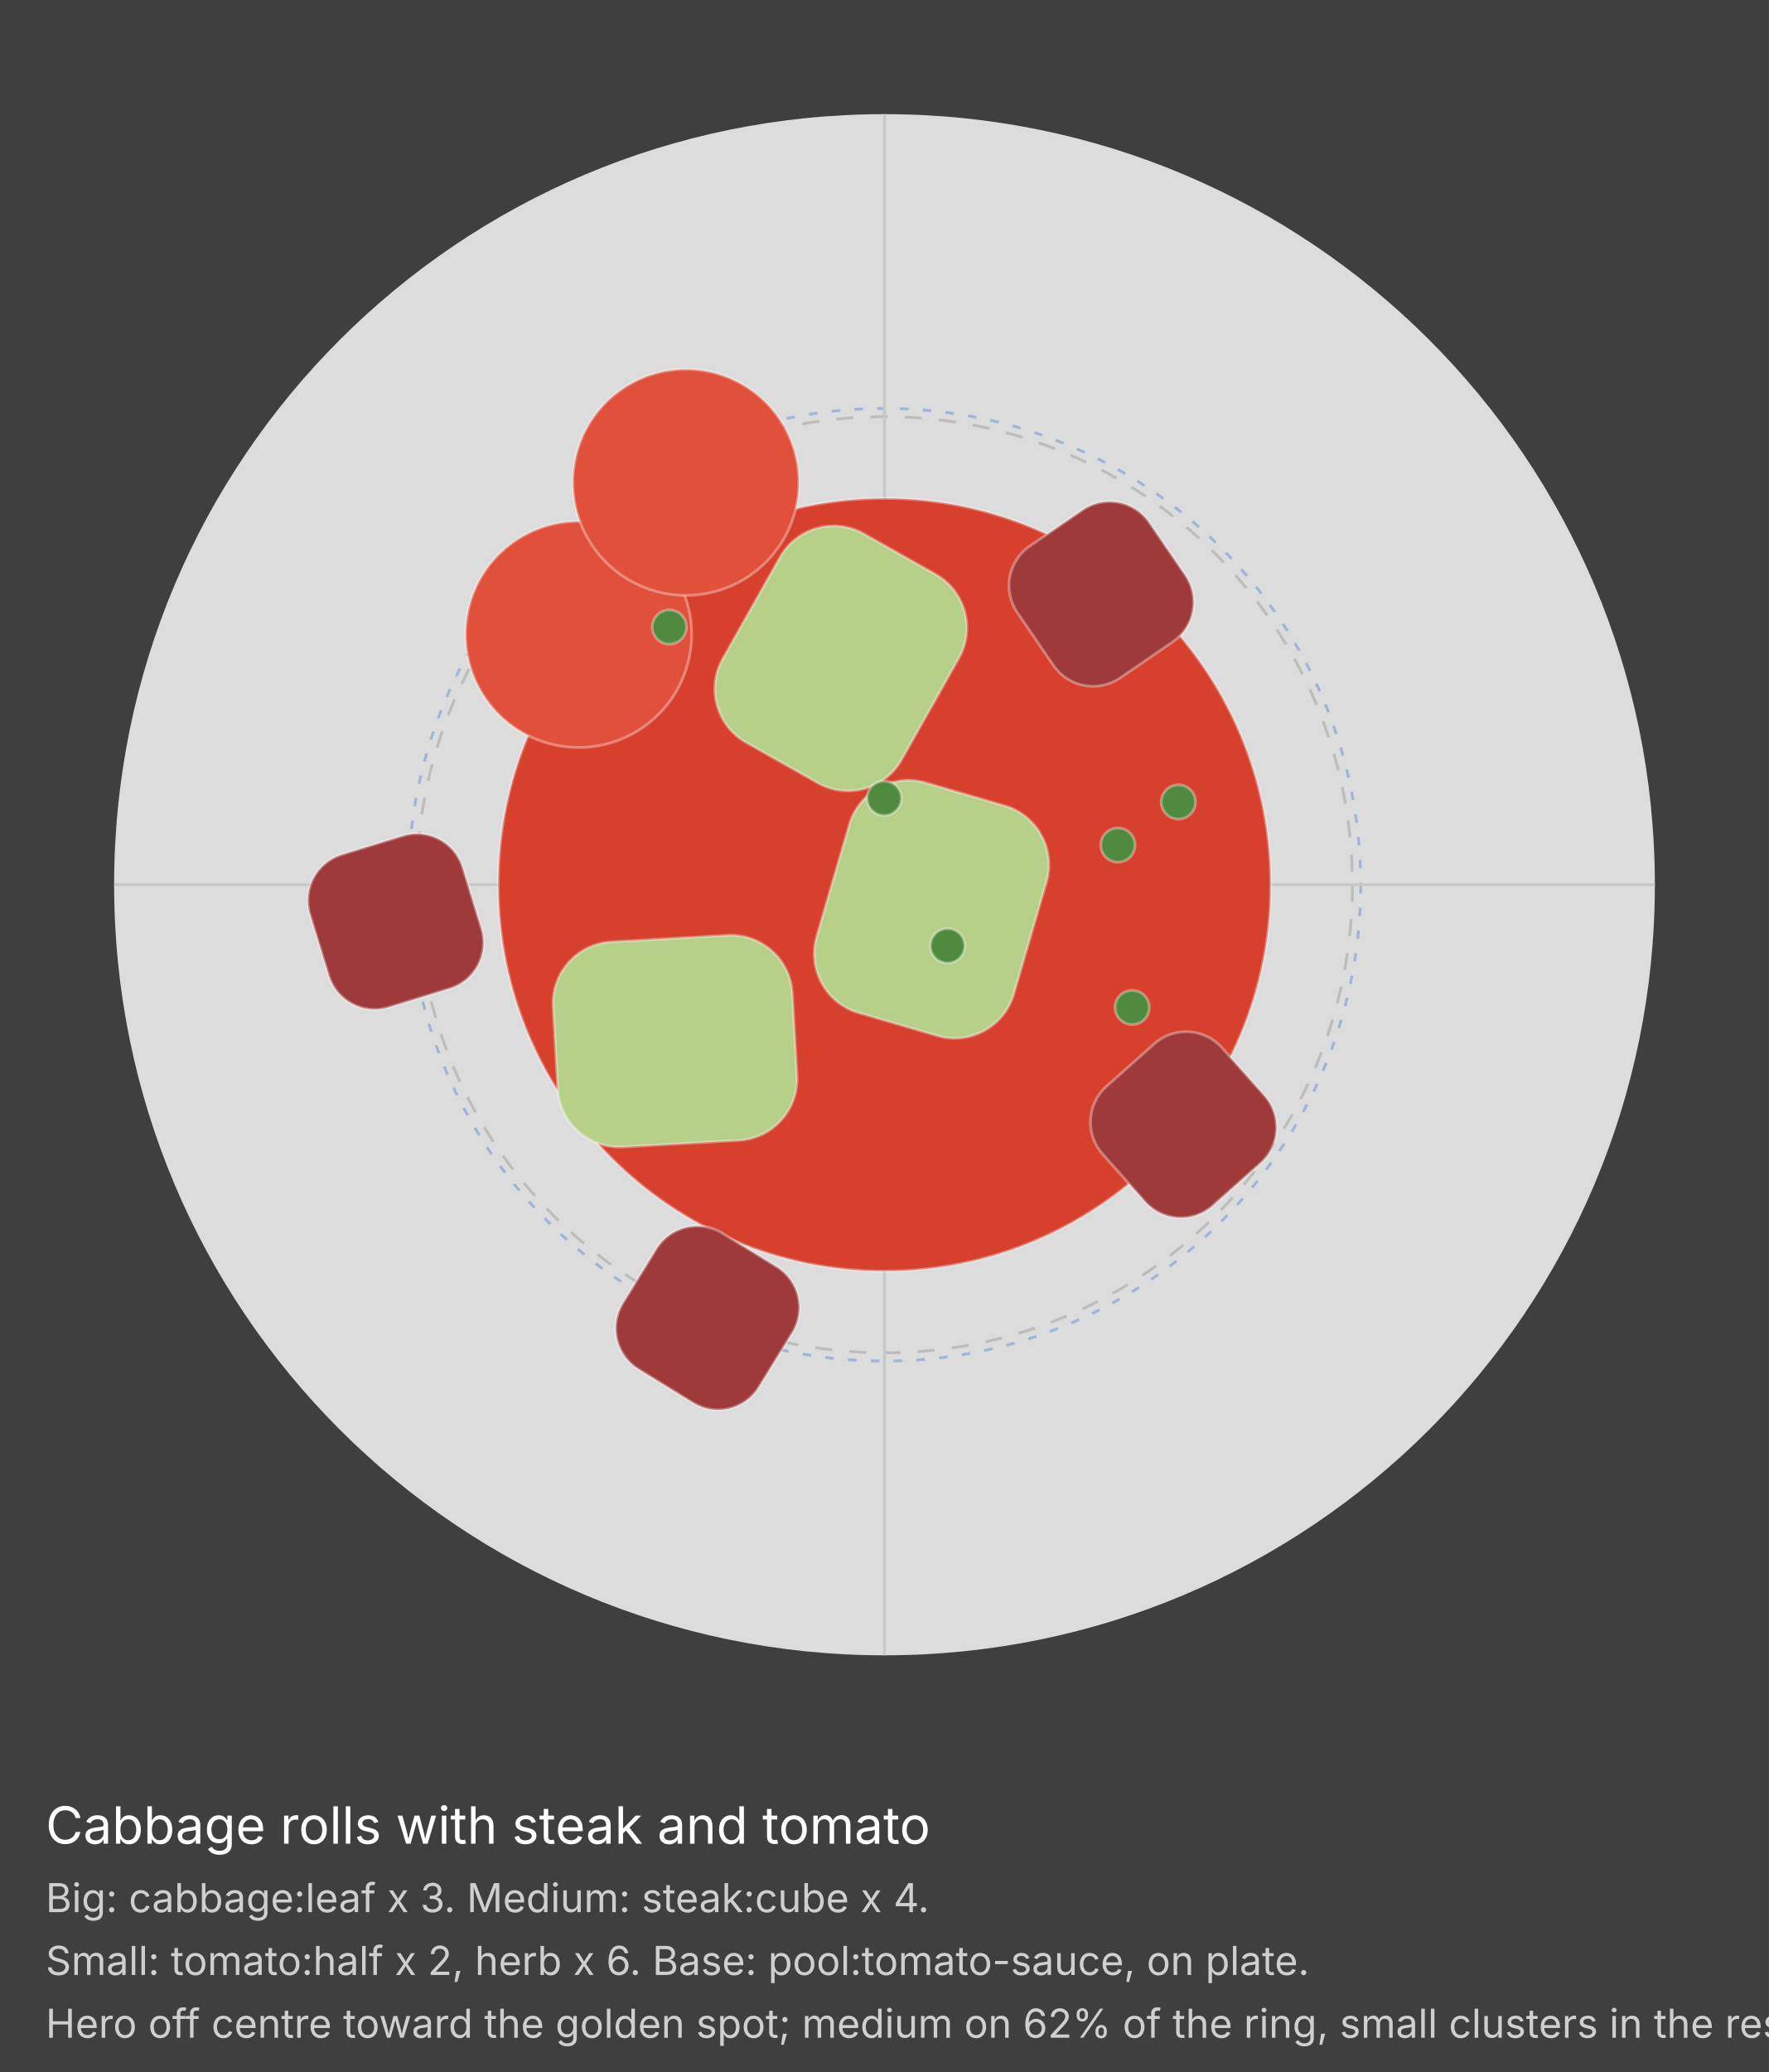
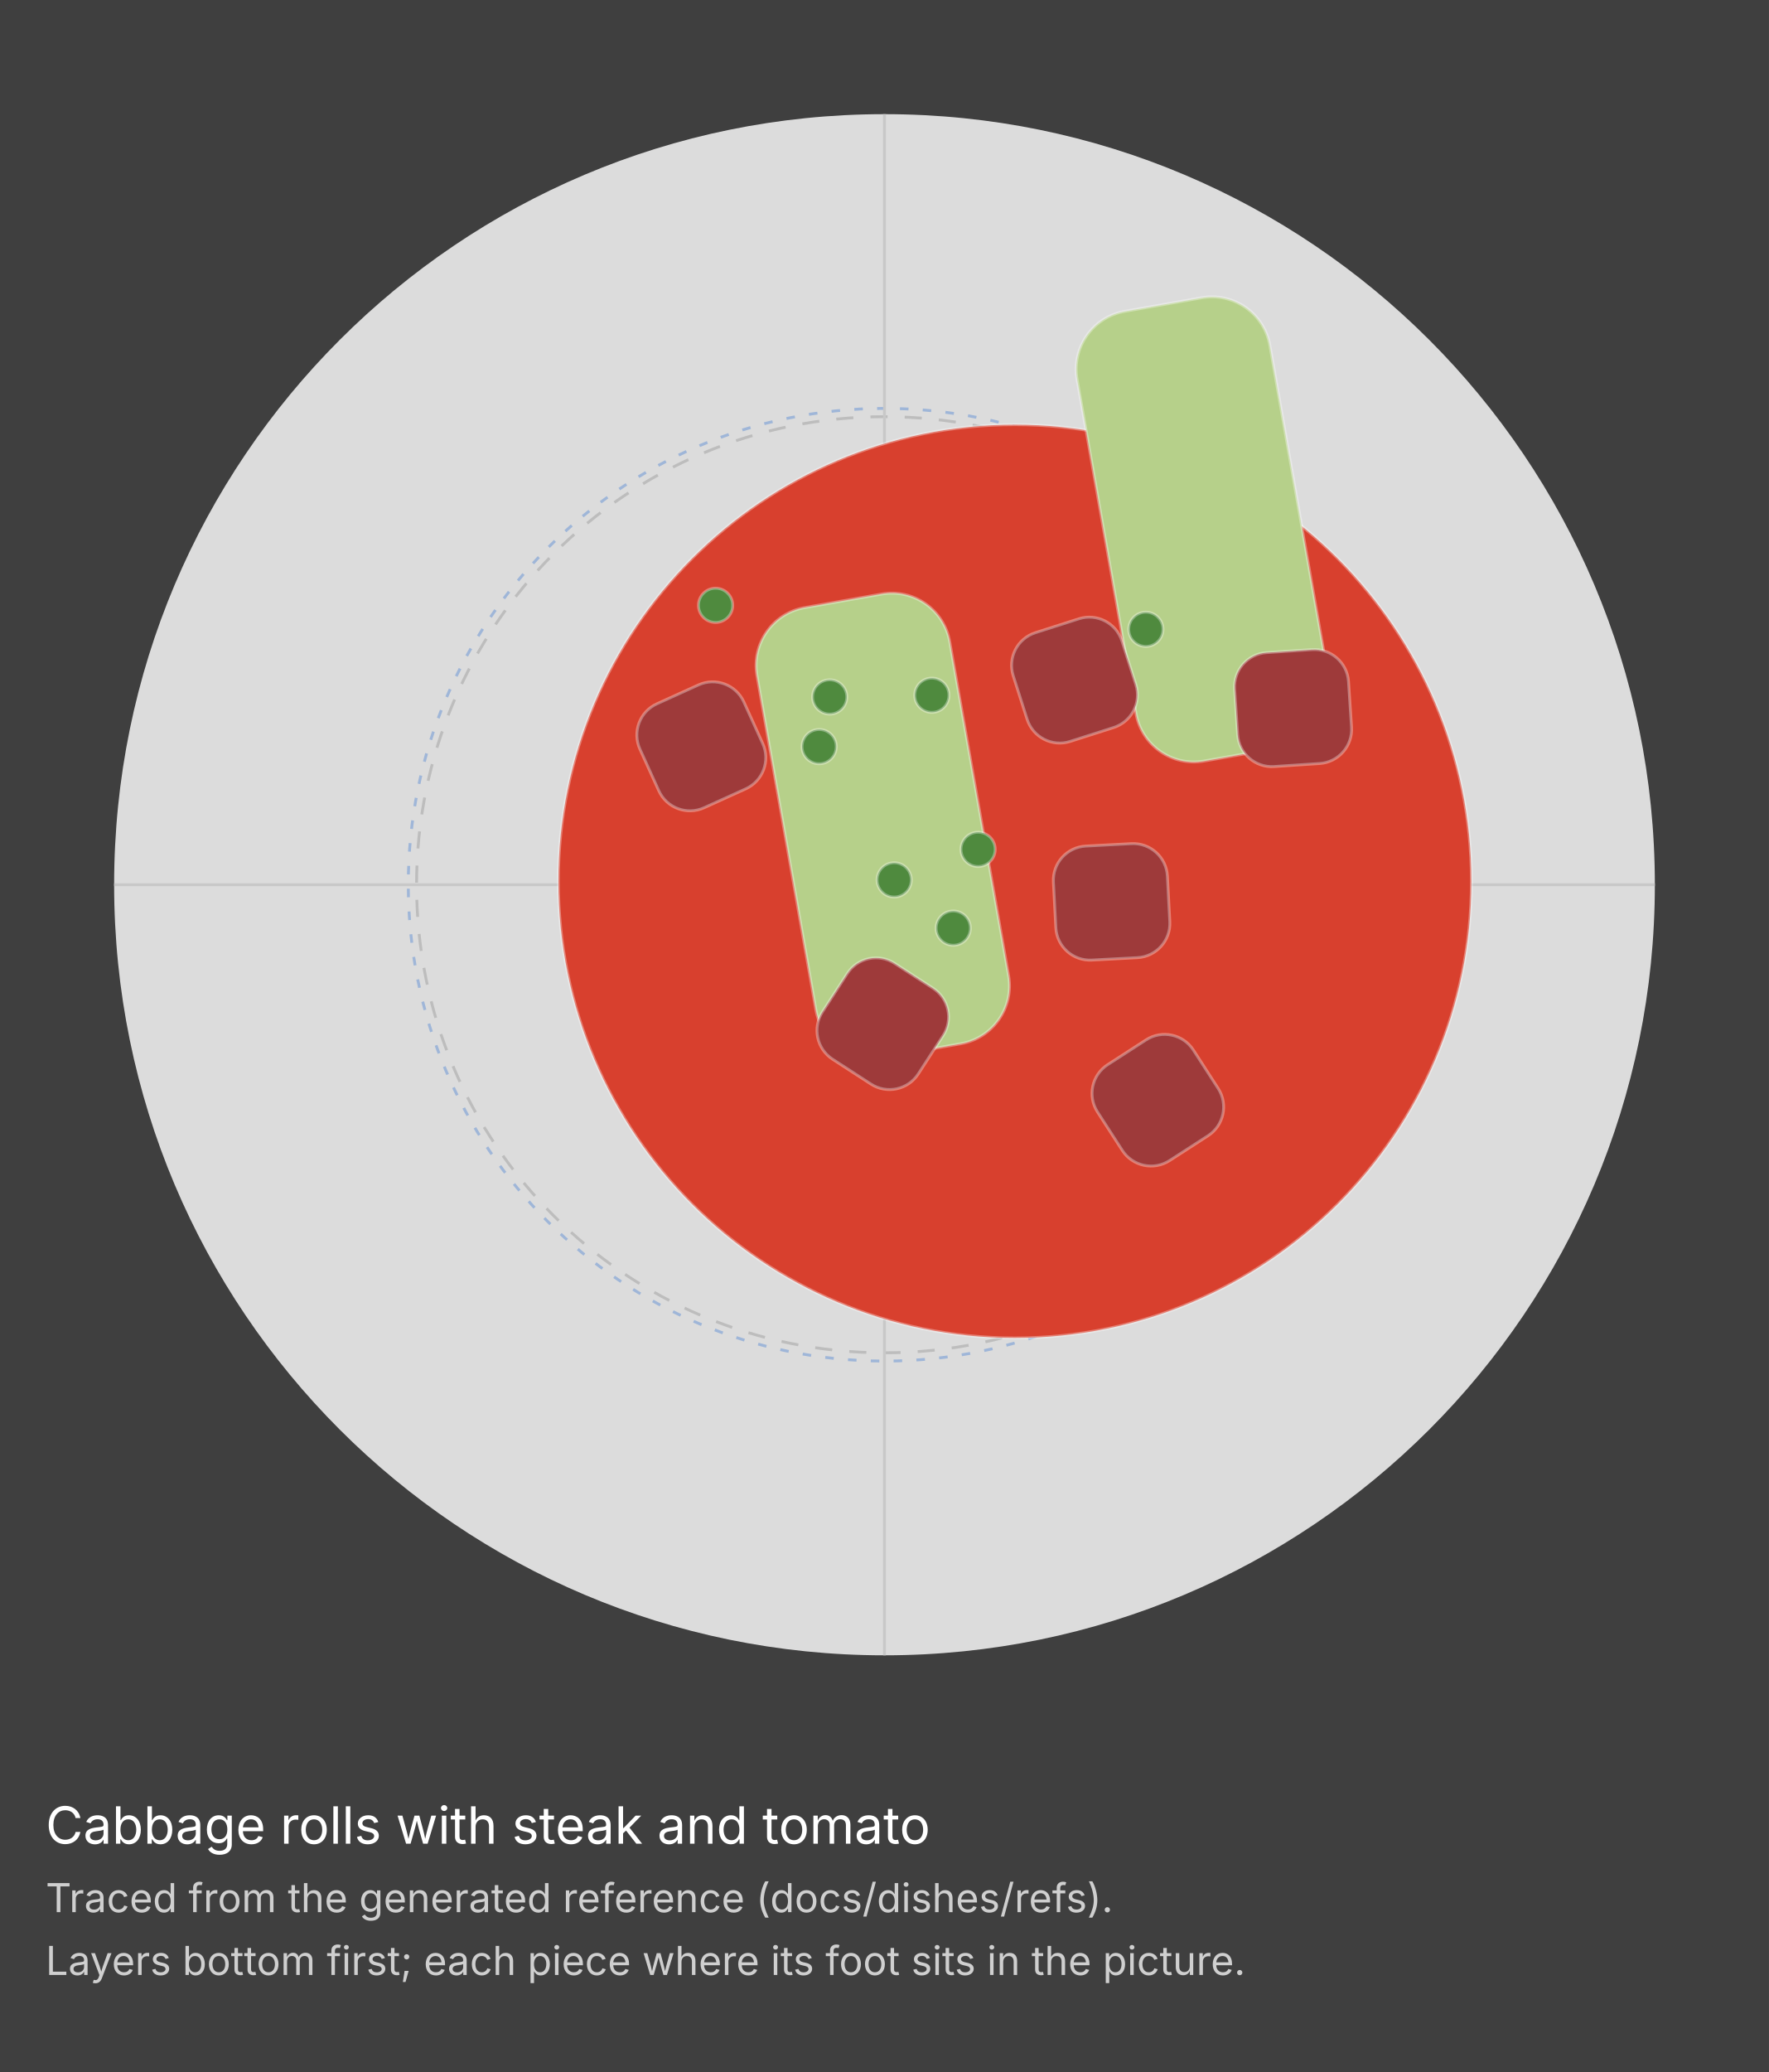
<svg xmlns="http://www.w3.org/2000/svg" width="620" height="726">
  <rect width="620" height="726" fill="#3f3f3f" />
  <circle cx="310.0" cy="310.0" r="270.0" fill="#dcdcdc" />
  <circle cx="310.0" cy="310.0" r="164.0" fill="none" stroke="#bdbdbd" stroke-dasharray="6 6" />
  <circle cx="310.0" cy="310.0" r="166.9" fill="none" stroke="#9fb6d8" stroke-dasharray="3 5" />
  <line x1="40.0" y1="310.0" x2="580.0" y2="310.0" stroke="#c8c8c8" />
  <line x1="310.0" y1="40.0" x2="310.0" y2="580.0" stroke="#c8c8c8" />
-   <circle transform="translate(310.0 310.0) rotate(0)" r="135.4" fill="#d8402e" stroke="#ffffff55" />
-   <rect transform="translate(326.5 318.6) rotate(196.2562)" x="-36.0" y="-42.0" width="72.0" height="84.0" rx="21.6" fill="#b6d08a" stroke="#ffffff55" />
-   <rect transform="translate(236.6 364.8) rotate(266.7711)" x="-36.0" y="-42.0" width="72.0" height="84.0" rx="21.6" fill="#b6d08a" stroke="#ffffff55" />
-   <rect transform="translate(294.7 230.7) rotate(209.4333)" x="-36.0" y="-42.0" width="72.0" height="84.0" rx="21.6" fill="#b6d08a" stroke="#ffffff55" />
-   <rect transform="translate(386.0 208.1) rotate(-34.37716)" x="-28.0" y="-28.0" width="56.0" height="56.0" rx="16.8" fill="#9e3a3a" stroke="#ffffff55" />
-   <rect transform="translate(414.8 394.1) rotate(48.33651)" x="-28.0" y="-28.0" width="56.0" height="56.0" rx="16.8" fill="#9e3a3a" stroke="#ffffff55" />
-   <rect transform="translate(248.0 461.8) rotate(121.6548)" x="-28.0" y="-28.0" width="56.0" height="56.0" rx="16.8" fill="#9e3a3a" stroke="#ffffff55" />
-   <rect transform="translate(138.7 322.9) rotate(162.9224)" x="-28.0" y="-28.0" width="56.0" height="56.0" rx="16.8" fill="#9e3a3a" stroke="#ffffff55" />
-   <circle transform="translate(202.8 222.3) rotate(195.5178)" r="39.6" fill="#e0503a" stroke="#ffffff55" />
-   <circle transform="translate(240.4 169.0) rotate(18.65584)" r="39.6" fill="#e0503a" stroke="#ffffff55" />
-   <circle transform="translate(396.8 353.0) rotate(0)" r="6.0" fill="#4f8a3e" stroke="#ffffff55" />
-   <circle transform="translate(234.6 219.7) rotate(0)" r="6.0" fill="#4f8a3e" stroke="#ffffff55" />
-   <circle transform="translate(332.1 331.4) rotate(0)" r="6.0" fill="#4f8a3e" stroke="#ffffff55" />
-   <circle transform="translate(309.9 279.7) rotate(0)" r="6.0" fill="#4f8a3e" stroke="#ffffff55" />
-   <circle transform="translate(413.0 281.0) rotate(0)" r="6.0" fill="#4f8a3e" stroke="#ffffff55" />
-   <circle transform="translate(391.8 296.1) rotate(0)" r="6.0" fill="#4f8a3e" stroke="#ffffff55" />
+   <circle transform="translate(355.7 308.8) rotate(0)" r="160.0" fill="#d8402e" stroke="#ffffff55" />
+   <rect transform="translate(309.4 289.3) rotate(170)" x="-34.3" y="-80.0" width="68.6" height="160.0" rx="20.6" fill="#b6d08a" stroke="#ffffff55" />
+   <rect transform="translate(421.6 185.5) rotate(170)" x="-34.3" y="-80.0" width="68.6" height="160.0" rx="20.6" fill="#b6d08a" stroke="#ffffff55" />
+   <rect transform="translate(389.6 316.0) rotate(86.96008)" x="-20.0" y="-20.0" width="40.0" height="40.0" rx="12.0" fill="#9e3a3a" stroke="#ffffff55" />
+   <rect transform="translate(309.4 358.7) rotate(122.9237)" x="-20.0" y="-20.0" width="40.0" height="40.0" rx="12.0" fill="#9e3a3a" stroke="#ffffff55" />
+   <rect transform="translate(376.6 238.3) rotate(72.27973)" x="-20.0" y="-20.0" width="40.0" height="40.0" rx="12.0" fill="#9e3a3a" stroke="#ffffff55" />
+   <rect transform="translate(405.8 385.5) rotate(57.14732)" x="-20.0" y="-20.0" width="40.0" height="40.0" rx="12.0" fill="#9e3a3a" stroke="#ffffff55" />
+   <rect transform="translate(245.8 261.5) rotate(65.58386)" x="-20.0" y="-20.0" width="40.0" height="40.0" rx="12.0" fill="#9e3a3a" stroke="#ffffff55" />
+   <rect transform="translate(453.2 248.1) rotate(86.20659)" x="-20.0" y="-20.0" width="40.0" height="40.0" rx="12.0" fill="#9e3a3a" stroke="#ffffff55" />
+   <circle transform="translate(313.4 308.3) rotate(0)" r="6.0" fill="#4f8a3e" stroke="#ffffff55" />
+   <circle transform="translate(250.8 212.1) rotate(0)" r="6.0" fill="#4f8a3e" stroke="#ffffff55" />
+   <circle transform="translate(326.6 243.6) rotate(0)" r="6.0" fill="#4f8a3e" stroke="#ffffff55" />
+   <circle transform="translate(401.6 220.5) rotate(0)" r="6.0" fill="#4f8a3e" stroke="#ffffff55" />
+   <circle transform="translate(342.8 297.6) rotate(0)" r="6.0" fill="#4f8a3e" stroke="#ffffff55" />
+   <circle transform="translate(334.1 325.2) rotate(0)" r="6.0" fill="#4f8a3e" stroke="#ffffff55" />
+   <circle transform="translate(287.1 261.6) rotate(0)" r="6.0" fill="#4f8a3e" stroke="#ffffff55" />
+   <circle transform="translate(290.8 244.2) rotate(0)" r="6.0" fill="#4f8a3e" stroke="#ffffff55" />
  <text x="16" y="646" fill="#ffffff" font-family="Inter, sans-serif" font-size="18">Cabbage rolls with steak and tomato</text>
-   <text x="16" y="670" fill="#cfcfcf" font-family="Inter, sans-serif" font-size="14">Big: cabbage:leaf x 3. Medium: steak:cube x 4.</text>
-   <text x="16" y="692" fill="#cfcfcf" font-family="Inter, sans-serif" font-size="14">Small: tomato:half x 2, herb x 6. Base: pool:tomato-sauce, on plate.</text>
-   <text x="16" y="714" fill="#cfcfcf" font-family="Inter, sans-serif" font-size="14">Hero off centre toward the golden spot; medium on 62% of the ring, small clusters in the rest.</text>
+   <text x="16" y="670" fill="#cfcfcf" font-family="Inter, sans-serif" font-size="14">Traced from the generated reference (docs/dishes/refs).</text>
+   <text x="16" y="692" fill="#cfcfcf" font-family="Inter, sans-serif" font-size="14">Layers bottom first; each piece where its foot sits in the picture.</text>
+   <text x="16" y="714" fill="#cfcfcf" font-family="Inter, sans-serif" font-size="14" />
</svg>
